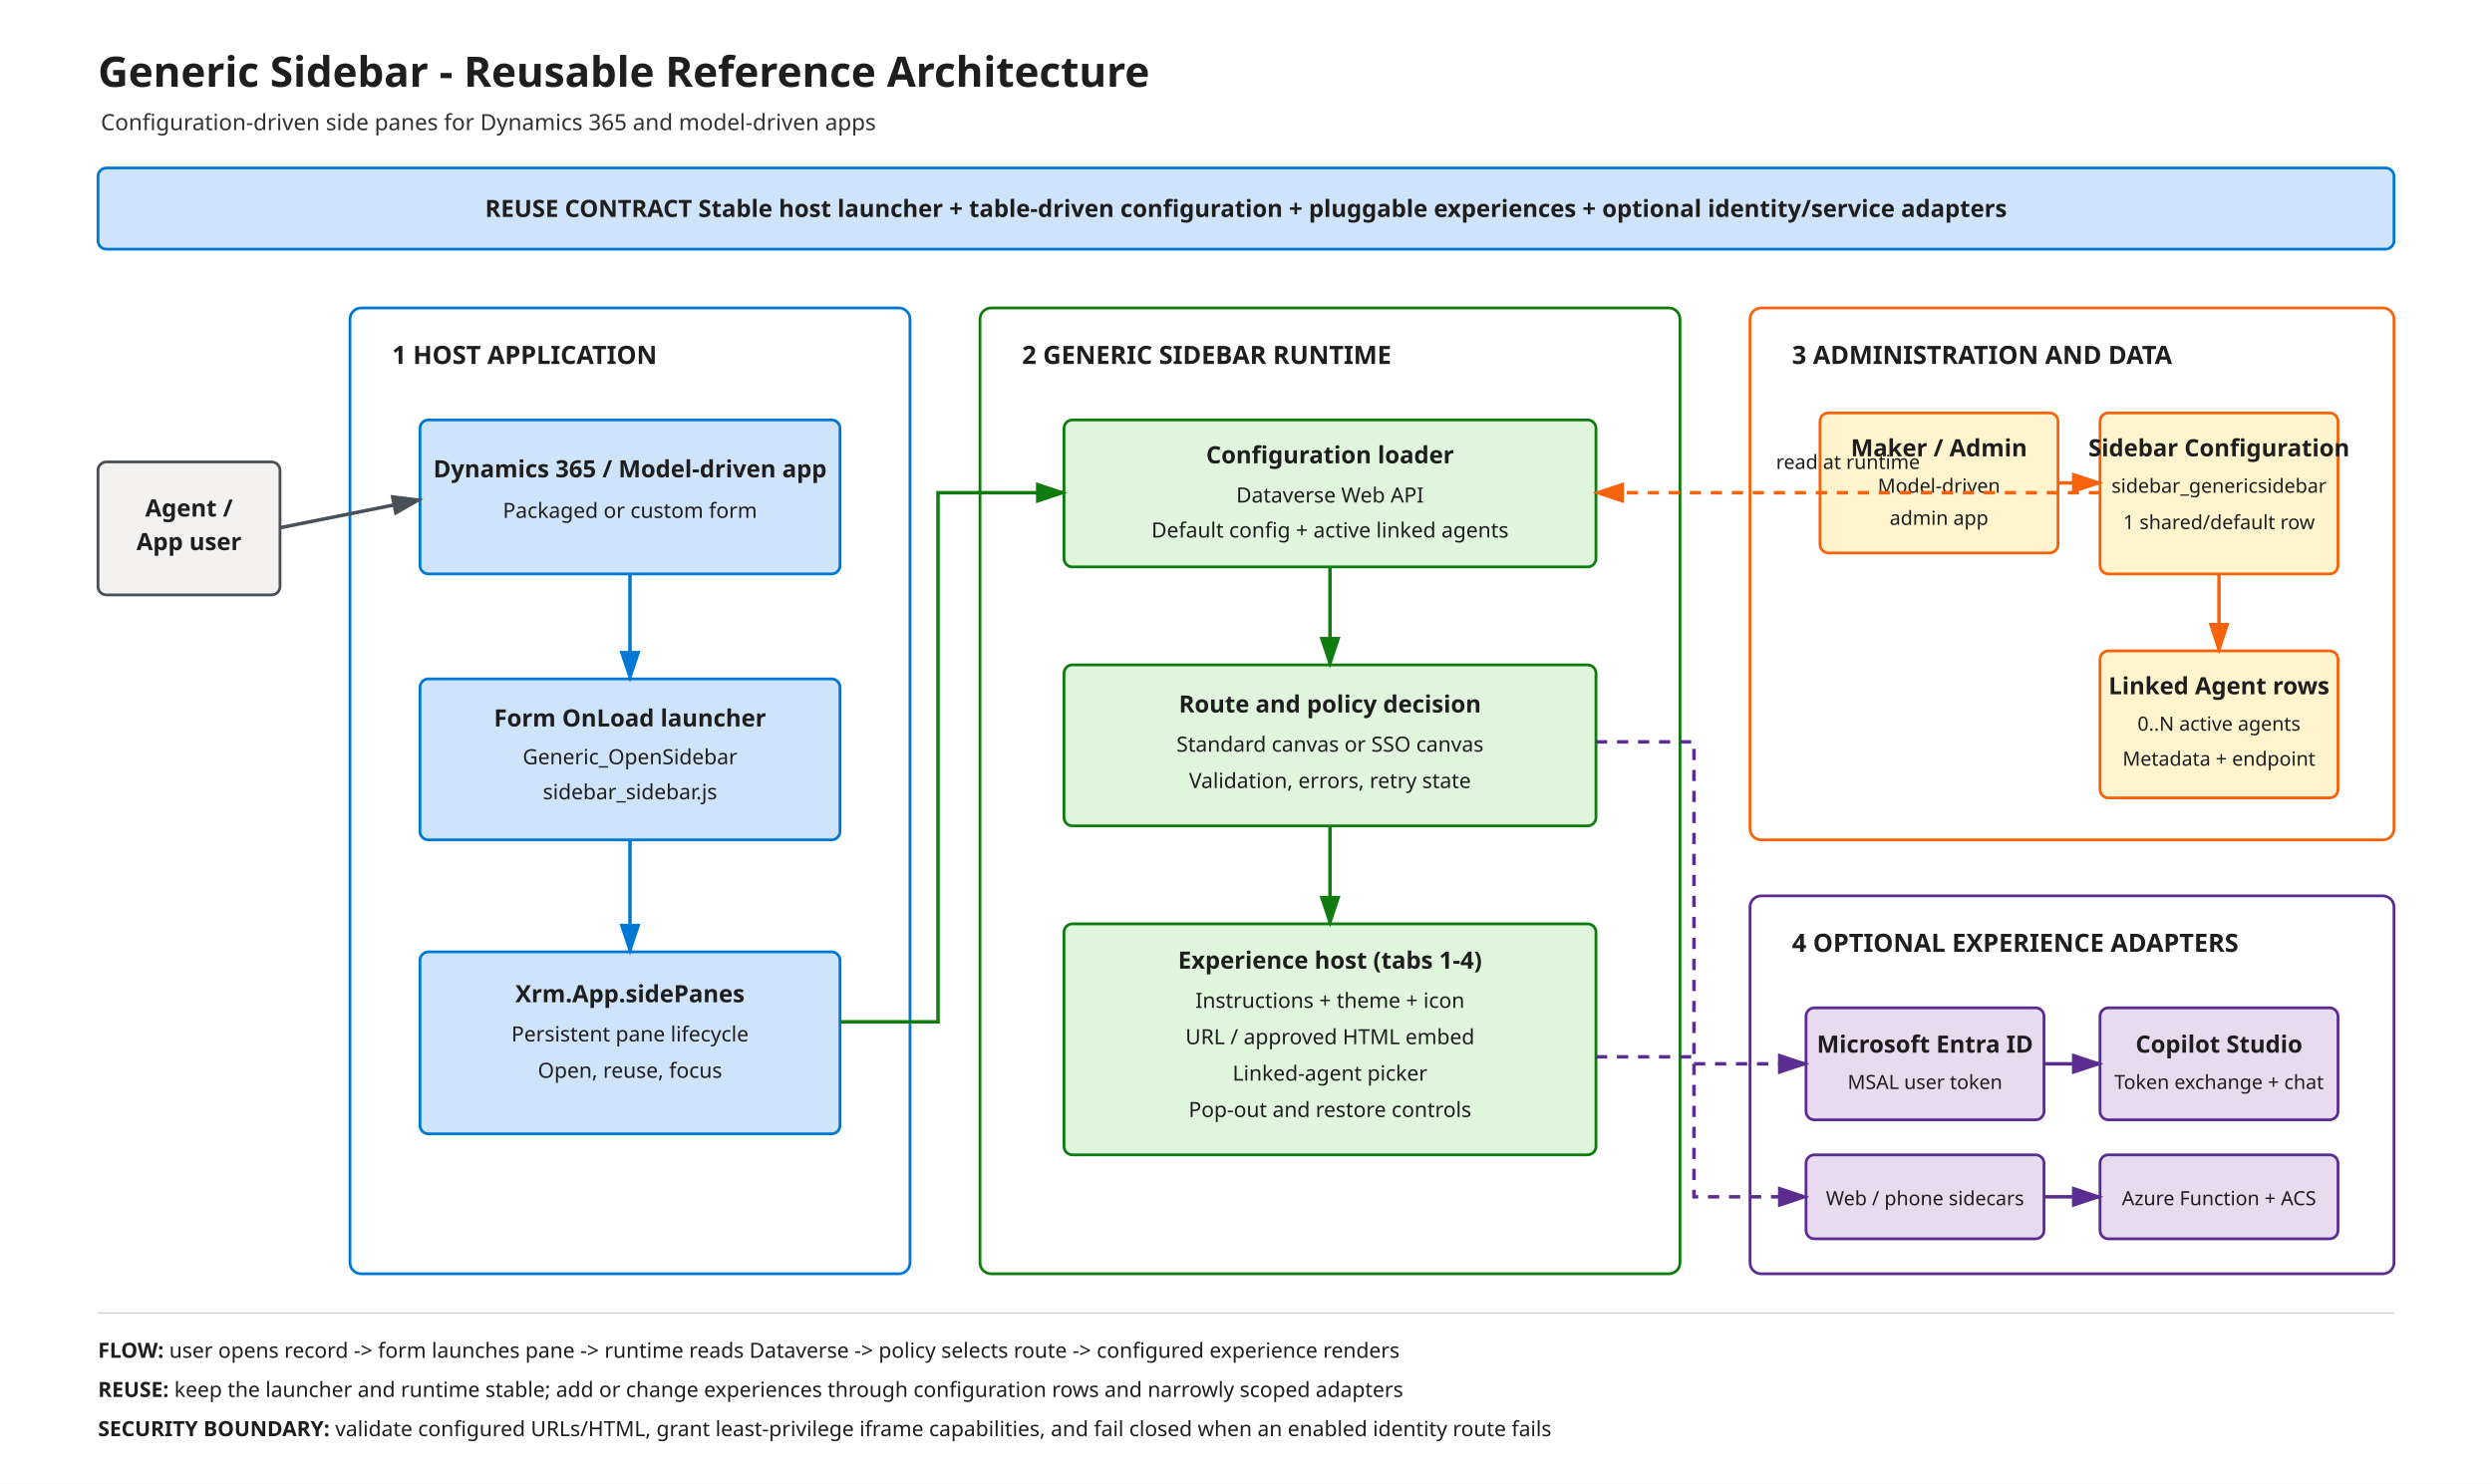
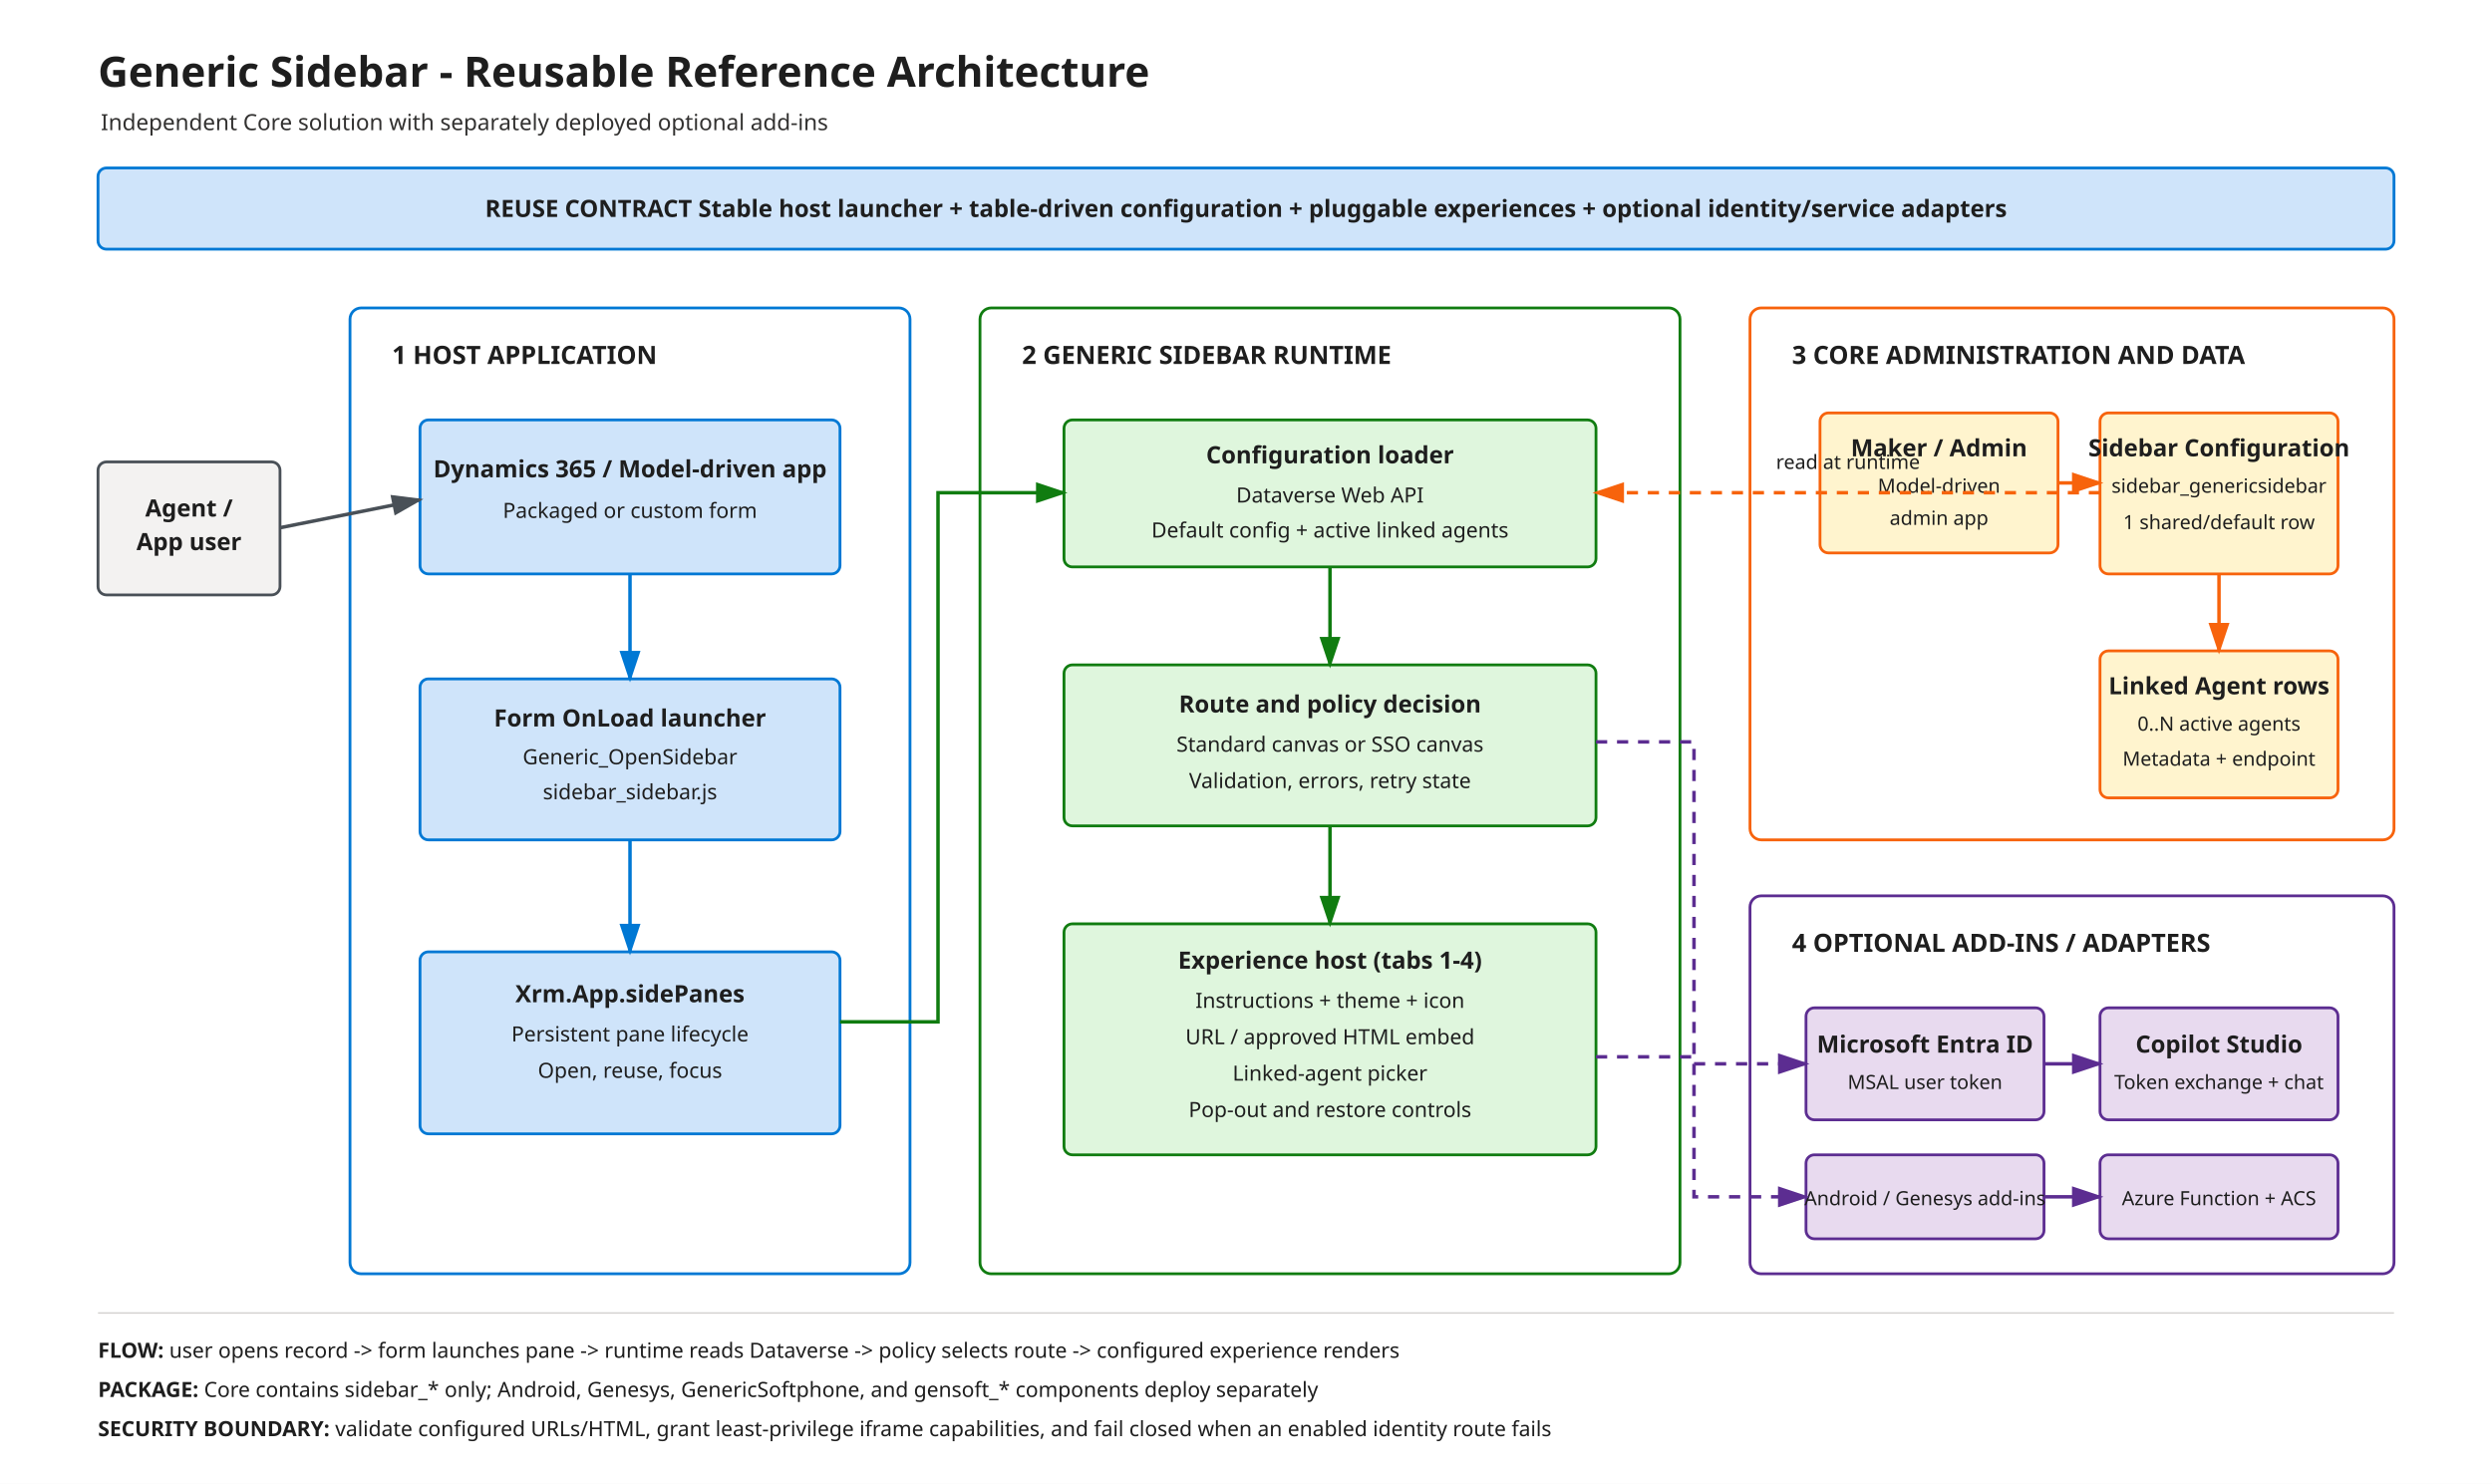
<svg xmlns="http://www.w3.org/2000/svg" width="1780" height="1060" viewBox="0 0 1780 1060" role="img" aria-labelledby="diagram-title diagram-desc">
  <defs>
    <marker id="arrow-gray" markerWidth="10" markerHeight="10" refX="8" refY="3" orient="auto" markerUnits="strokeWidth">
      <path d="M0,0 L0,6 L9,3 z" fill="#495057" />
    </marker>
    <marker id="arrow-blue" markerWidth="10" markerHeight="10" refX="8" refY="3" orient="auto" markerUnits="strokeWidth">
      <path d="M0,0 L0,6 L9,3 z" fill="#0078d4" />
    </marker>
    <marker id="arrow-green" markerWidth="10" markerHeight="10" refX="8" refY="3" orient="auto" markerUnits="strokeWidth">
      <path d="M0,0 L0,6 L9,3 z" fill="#107c10" />
    </marker>
    <marker id="arrow-orange" markerWidth="10" markerHeight="10" refX="8" refY="3" orient="auto" markerUnits="strokeWidth">
      <path d="M0,0 L0,6 L9,3 z" fill="#f7630c" />
    </marker>
    <marker id="arrow-purple" markerWidth="10" markerHeight="10" refX="8" refY="3" orient="auto" markerUnits="strokeWidth">
      <path d="M0,0 L0,6 L9,3 z" fill="#5c2d91" />
    </marker>
    <style>
      .title { font: 700 30px 'Segoe UI', sans-serif; fill: #1e1e1e; }
      .subtitle { font: 400 16px 'Segoe UI', sans-serif; fill: #323130; }
      .section { font: 700 18px 'Segoe UI', sans-serif; fill: #1e1e1e; letter-spacing: 0; }
      .box-title { font: 600 17px 'Segoe UI', sans-serif; fill: #1e1e1e; text-anchor: middle; }
      .box-text { font: 400 15px 'Segoe UI', sans-serif; fill: #1e1e1e; text-anchor: middle; }
      .small { font: 400 14px 'Segoe UI', sans-serif; fill: #1e1e1e; text-anchor: middle; }
      .note { font: 400 15px 'Segoe UI', sans-serif; fill: #1e1e1e; }
      .container { fill: none; stroke-width: 2; rx: 8; }
      .leaf { stroke-width: 2; rx: 6; }
      .flow { fill: none; stroke-width: 2.5; }
      .optional { stroke-dasharray: 8 7; }
    </style>
  </defs>
  <rect width="1780" height="1060" fill="#ffffff" />
  <text x="70" y="62" class="title">Generic Sidebar - Reusable Reference Architecture</text>
-   <text x="72" y="93" class="subtitle">Configuration-driven side panes for Dynamics 365 and model-driven apps</text>
+   <text x="72" y="93" class="subtitle">Independent Core solution with separately deployed optional add-ins</text>
  <rect x="70" y="120" width="1640" height="58" class="leaf" fill="#cfe4fa" stroke="#0078d4" />
  <text x="890" y="155" class="box-title">REUSE CONTRACT   Stable host launcher  +  table-driven configuration  +  pluggable experiences  +  optional identity/service adapters</text>
  <rect x="250" y="220" width="400" height="690" class="container" stroke="#0078d4" />
  <text x="280" y="260" class="section">1  HOST APPLICATION</text>
  <rect x="70" y="330" width="130" height="95" class="leaf" fill="#f3f2f1" stroke="#495057" />
  <text x="135" y="369" class="box-title">Agent /</text>
  <text x="135" y="393" class="box-title">App user</text>
  <rect x="300" y="300" width="300" height="110" class="leaf" fill="#cfe4fa" stroke="#0078d4" />
  <text x="450" y="341" class="box-title">Dynamics 365 / Model-driven app</text>
  <text x="450" y="370" class="box-text">Packaged or custom form</text>
  <rect x="300" y="485" width="300" height="115" class="leaf" fill="#cfe4fa" stroke="#0078d4" />
  <text x="450" y="519" class="box-title">Form OnLoad launcher</text>
  <text x="450" y="546" class="box-text">Generic_OpenSidebar</text>
  <text x="450" y="571" class="box-text">sidebar_sidebar.js</text>
  <rect x="300" y="680" width="300" height="130" class="leaf" fill="#cfe4fa" stroke="#0078d4" />
  <text x="450" y="716" class="box-title">Xrm.App.sidePanes</text>
  <text x="450" y="744" class="box-text">Persistent pane lifecycle</text>
  <text x="450" y="770" class="box-text">Open, reuse, focus</text>
  <path d="M200 377 L300 357" class="flow" stroke="#495057" marker-end="url(#arrow-gray)" />
  <path d="M450 410 L450 485" class="flow" stroke="#0078d4" marker-end="url(#arrow-blue)" />
  <path d="M450 600 L450 680" class="flow" stroke="#0078d4" marker-end="url(#arrow-blue)" />
  <rect x="700" y="220" width="500" height="690" class="container" stroke="#107c10" />
  <text x="730" y="260" class="section">2  GENERIC SIDEBAR RUNTIME</text>
  <rect x="760" y="300" width="380" height="105" class="leaf" fill="#dff6dd" stroke="#107c10" />
  <text x="950" y="331" class="box-title">Configuration loader</text>
  <text x="950" y="359" class="box-text">Dataverse Web API</text>
  <text x="950" y="384" class="box-text">Default config + active linked agents</text>
  <rect x="760" y="475" width="380" height="115" class="leaf" fill="#dff6dd" stroke="#107c10" />
  <text x="950" y="509" class="box-title">Route and policy decision</text>
  <text x="950" y="537" class="box-text">Standard canvas or SSO canvas</text>
  <text x="950" y="563" class="box-text">Validation, errors, retry state</text>
  <rect x="760" y="660" width="380" height="165" class="leaf" fill="#dff6dd" stroke="#107c10" />
  <text x="950" y="692" class="box-title">Experience host (tabs 1-4)</text>
  <text x="950" y="720" class="box-text">Instructions + theme + icon</text>
  <text x="950" y="746" class="box-text">URL / approved HTML embed</text>
  <text x="950" y="772" class="box-text">Linked-agent picker</text>
  <text x="950" y="798" class="box-text">Pop-out and restore controls</text>
  <path d="M600 730 L670 730 L670 352 L760 352" class="flow" stroke="#107c10" marker-end="url(#arrow-green)" />
  <path d="M950 405 L950 475" class="flow" stroke="#107c10" marker-end="url(#arrow-green)" />
  <path d="M950 590 L950 660" class="flow" stroke="#107c10" marker-end="url(#arrow-green)" />
  <rect x="1250" y="220" width="460" height="380" class="container" stroke="#f7630c" />
-   <text x="1280" y="260" class="section">3  ADMINISTRATION AND DATA</text>
+   <text x="1280" y="260" class="section">3  CORE ADMINISTRATION AND DATA</text>
  <rect x="1300" y="295" width="170" height="100" class="leaf" fill="#fff4ce" stroke="#f7630c" />
  <text x="1385" y="326" class="box-title">Maker / Admin</text>
  <text x="1385" y="352" class="small">Model-driven</text>
  <text x="1385" y="375" class="small">admin app</text>
  <rect x="1500" y="295" width="170" height="115" class="leaf" fill="#fff4ce" stroke="#f7630c" />
  <text x="1585" y="326" class="box-title">Sidebar Configuration</text>
  <text x="1585" y="352" class="small">sidebar_genericsidebar</text>
  <text x="1585" y="378" class="small">1 shared/default row</text>
  <rect x="1500" y="465" width="170" height="105" class="leaf" fill="#fff4ce" stroke="#f7630c" />
  <text x="1585" y="496" class="box-title">Linked Agent rows</text>
  <text x="1585" y="522" class="small">0..N active agents</text>
  <text x="1585" y="547" class="small">Metadata + endpoint</text>
  <path d="M1470 345 L1500 345" class="flow" stroke="#f7630c" marker-end="url(#arrow-orange)" />
  <path d="M1585 410 L1585 465" class="flow" stroke="#f7630c" marker-end="url(#arrow-orange)" />
  <path d="M1500 352 L1140 352" class="flow optional" stroke="#f7630c" marker-end="url(#arrow-orange)" />
  <text x="1320" y="335" class="small">read at runtime</text>
  <rect x="1250" y="640" width="460" height="270" class="container" stroke="#5c2d91" />
-   <text x="1280" y="680" class="section">4  OPTIONAL EXPERIENCE ADAPTERS</text>
+   <text x="1280" y="680" class="section">4  OPTIONAL ADD-INS / ADAPTERS</text>
  <rect x="1290" y="720" width="170" height="80" class="leaf" fill="#e8daef" stroke="#5c2d91" />
  <text x="1375" y="752" class="box-title">Microsoft Entra ID</text>
  <text x="1375" y="778" class="small">MSAL user token</text>
  <rect x="1500" y="720" width="170" height="80" class="leaf" fill="#e8daef" stroke="#5c2d91" />
  <text x="1585" y="752" class="box-title">Copilot Studio</text>
  <text x="1585" y="778" class="small">Token exchange + chat</text>
  <rect x="1290" y="825" width="170" height="60" class="leaf" fill="#e8daef" stroke="#5c2d91" />
-   <text x="1375" y="861" class="small">Web / phone sidecars</text>
+   <text x="1375" y="861" class="small">Android / Genesys add-ins</text>
  <rect x="1500" y="825" width="170" height="60" class="leaf" fill="#e8daef" stroke="#5c2d91" />
  <text x="1585" y="861" class="small">Azure Function + ACS</text>
  <path d="M1140 530 L1210 530 L1210 760 L1290 760" class="flow optional" stroke="#5c2d91" marker-end="url(#arrow-purple)" />
  <path d="M1460 760 L1500 760" class="flow" stroke="#5c2d91" marker-end="url(#arrow-purple)" />
  <path d="M1140 755 L1210 755 L1210 855 L1290 855" class="flow optional" stroke="#5c2d91" marker-end="url(#arrow-purple)" />
  <path d="M1460 855 L1500 855" class="flow" stroke="#5c2d91" marker-end="url(#arrow-purple)" />
  <line x1="70" y1="938" x2="1710" y2="938" stroke="#d2d0ce" stroke-width="1" />
  <text x="70" y="970" class="note">
    <tspan font-weight="700">FLOW:</tspan> user opens record -&gt; form launches pane -&gt; runtime reads Dataverse -&gt; policy selects route -&gt; configured experience renders</text>
  <text x="70" y="998" class="note">
-     <tspan font-weight="700">REUSE:</tspan> keep the launcher and runtime stable; add or change experiences through configuration rows and narrowly scoped adapters</text>
+     <tspan font-weight="700">PACKAGE:</tspan> Core contains sidebar_* only; Android, Genesys, GenericSoftphone, and gensoft_* components deploy separately</text>
  <text x="70" y="1026" class="note">
    <tspan font-weight="700">SECURITY BOUNDARY:</tspan> validate configured URLs/HTML, grant least-privilege iframe capabilities, and fail closed when an enabled identity route fails</text>
</svg>
